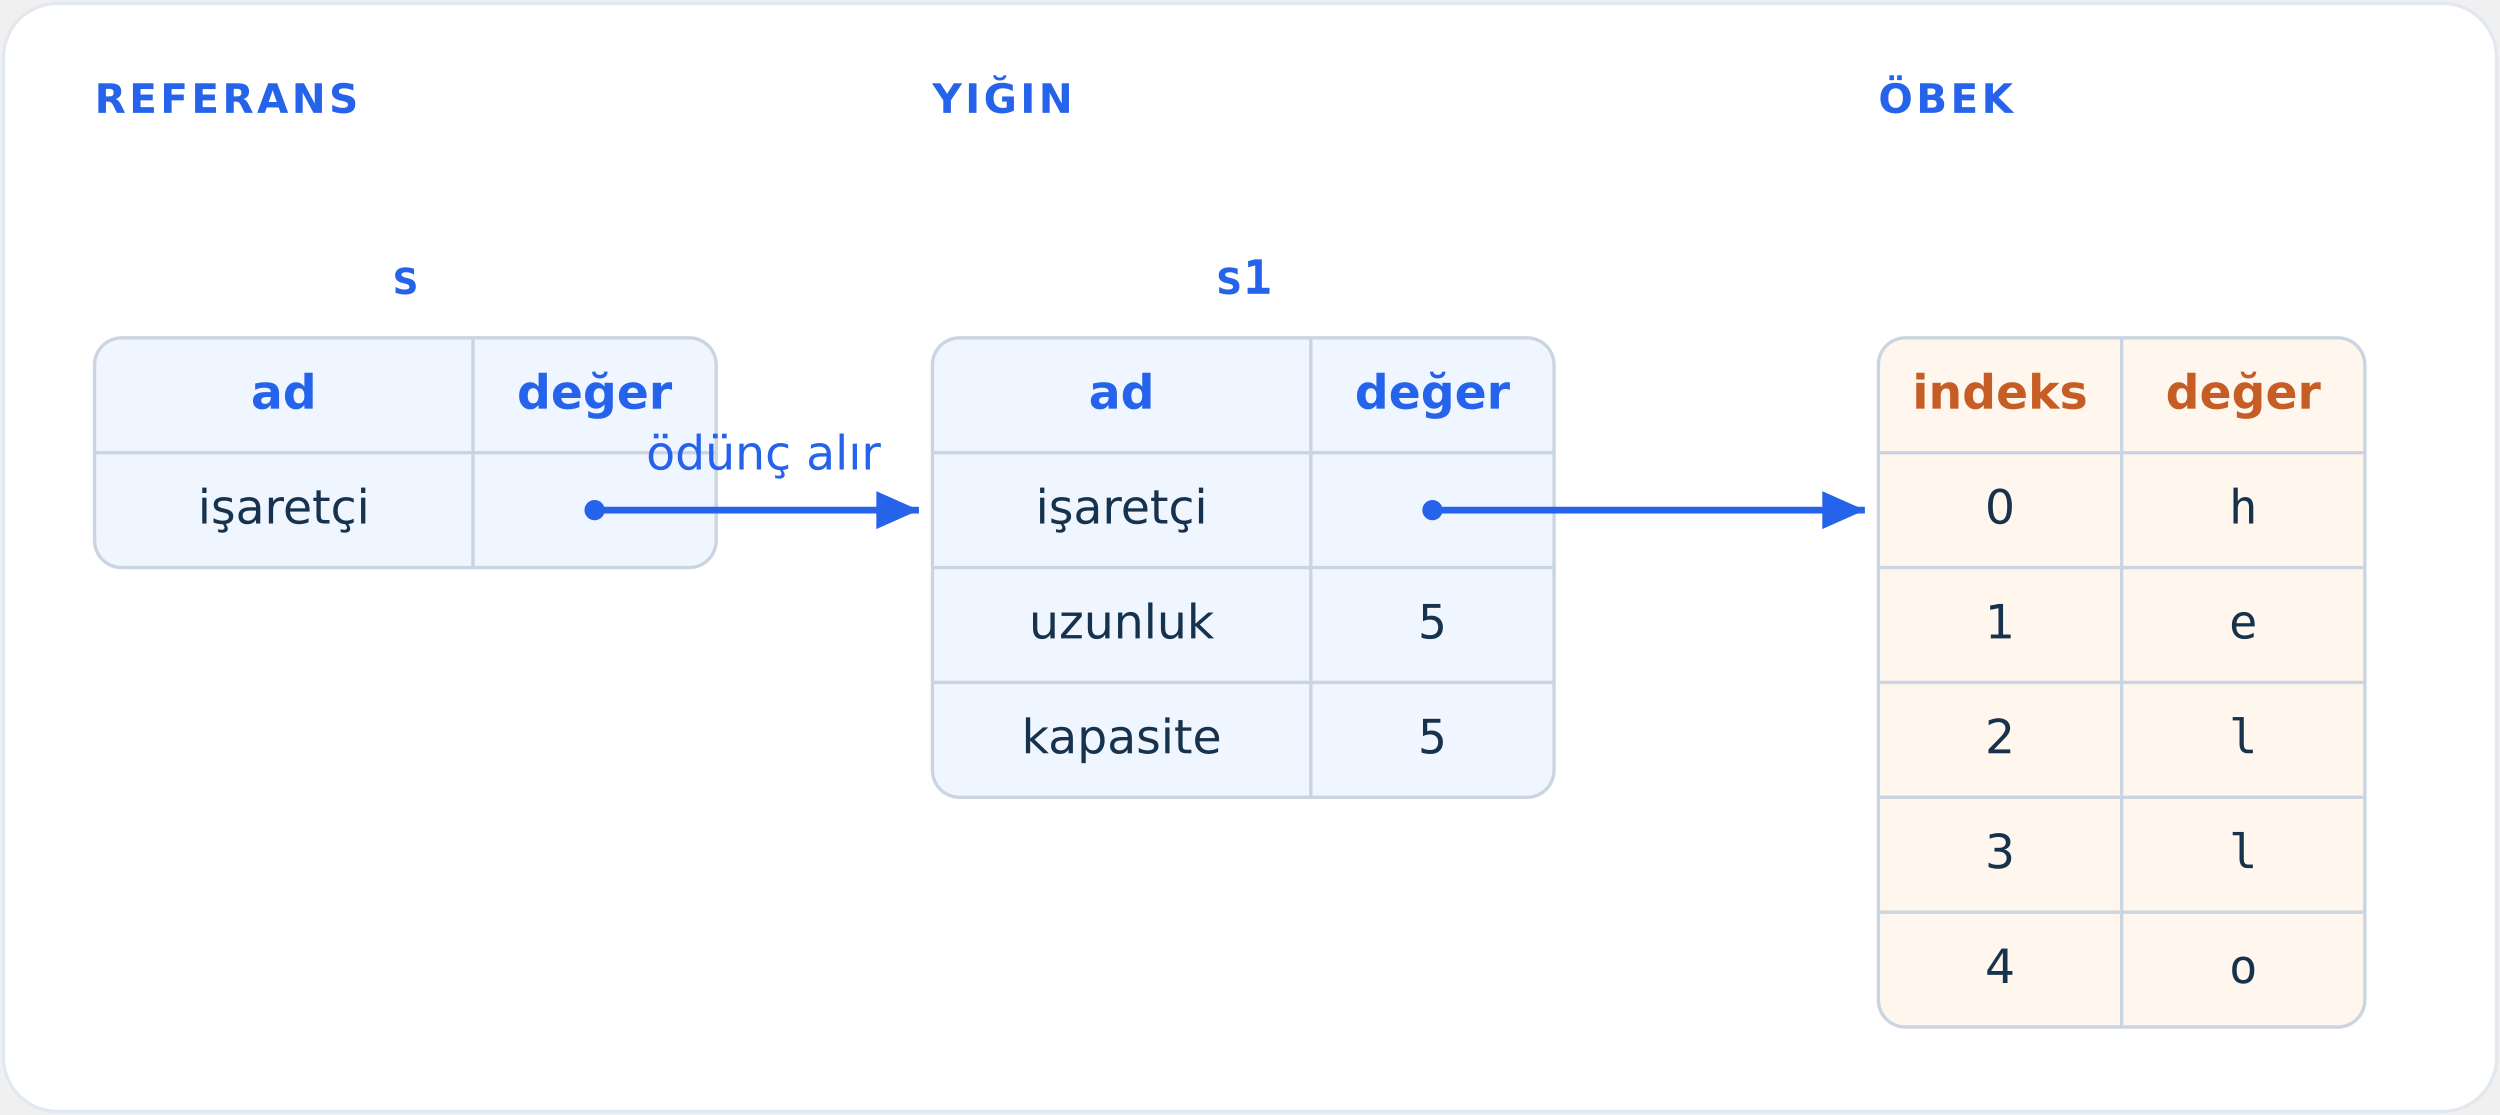
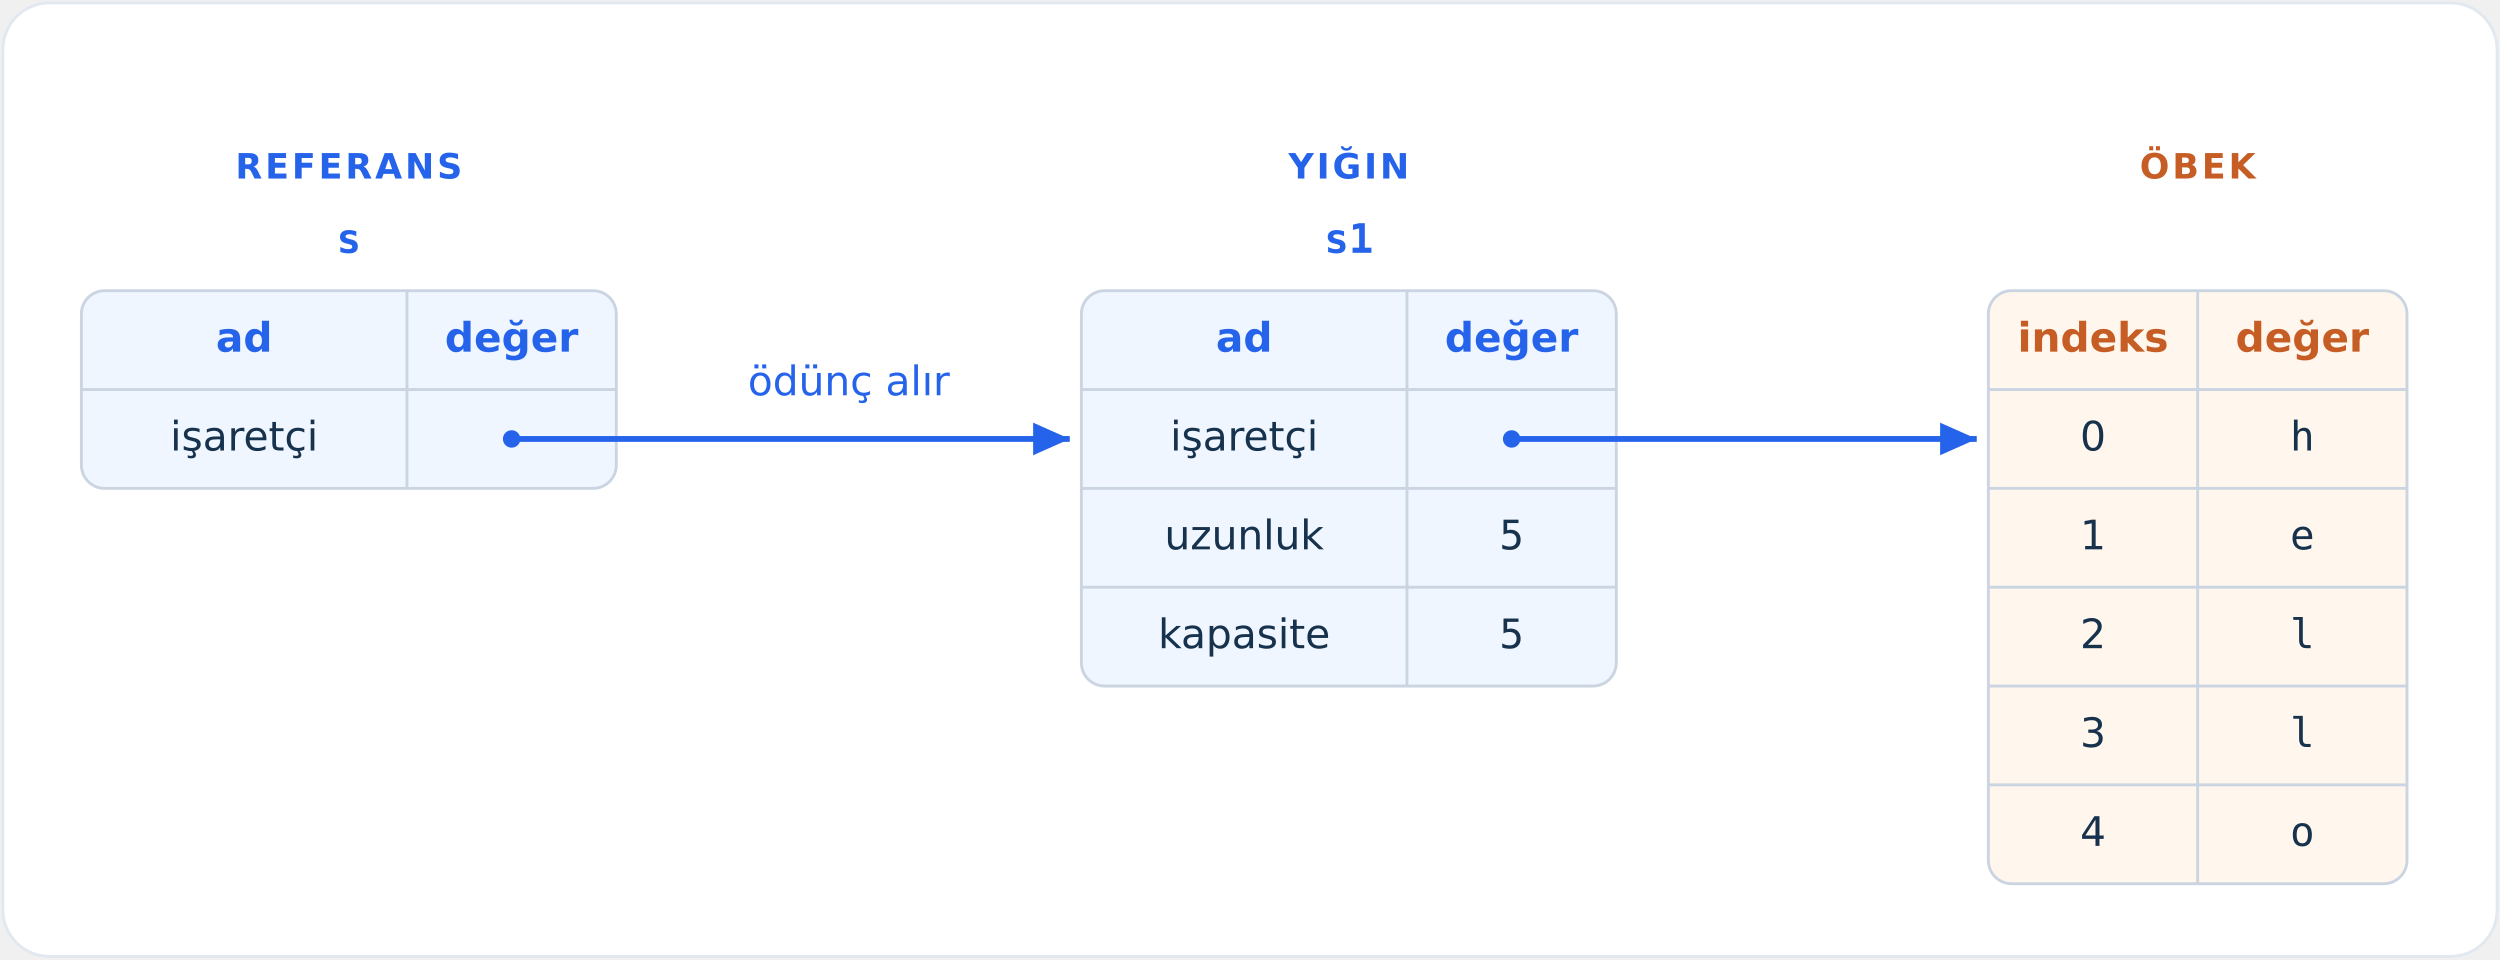
- <svg xmlns="http://www.w3.org/2000/svg" width="740" height="330" viewBox="0 0 740 330" preserveAspectRatio="xMidYMid meet" role="img" aria-labelledby="title desc">
+ <svg xmlns="http://www.w3.org/2000/svg" width="860" height="330" viewBox="0 0 860 330" preserveAspectRatio="xMidYMid meet" role="img" aria-labelledby="title desc">
  <defs>
    <marker id="arrow" viewBox="0 0 10 10" refX="9" refY="5" markerWidth="7" markerHeight="7" orient="auto-start-reverse">
      <path d="M 0 1 L 9 5 L 0 9 Z" fill="#2563eb" />
    </marker>
  </defs>
  <style>text { font-family: "DejaVu Sans", sans-serif; fill: #17324d; font-size: 14px; } .label { font-size: 12px; font-weight: 600; letter-spacing: 1px; } .code { font-family: "DejaVu Sans Mono", monospace; } .heading { font-weight: 600; } .grid { stroke: #cbd5e1; stroke-width: 1; }</style>
-   <rect x="1" y="1" width="738" height="328" rx="16" fill="#fff" stroke="#e2e8f0" />
-   <text x="28" y="30" text-anchor="start" dominant-baseline="middle" class="label" style="fill:#2563eb">REFERANS</text>
-   <text x="276" y="30" text-anchor="start" dominant-baseline="middle" class="label" style="fill:#2563eb">YIĞIN</text>
-   <text x="556" y="30" text-anchor="start" dominant-baseline="middle" class="label" style="fill:#2563eb">ÖBEK</text>
+   <rect x="1" y="1" width="858" height="328" rx="16" fill="#fff" stroke="#e2e8f0" />
+   <text x="120" y="58" text-anchor="middle" dominant-baseline="middle" class="label" style="fill:#2563eb">REFERANS</text>
+   <text x="464" y="58" text-anchor="middle" dominant-baseline="middle" class="label" style="fill:#2563eb">YIĞIN</text>
+   <text x="756" y="58" text-anchor="middle" dominant-baseline="middle" class="label" style="fill:#c65d24">ÖBEK</text>
  <text x="120.0" y="83" text-anchor="middle" dominant-baseline="middle" class="code heading" style="fill:#2563eb">s</text>
  <rect x="28" y="100" width="184" height="68" rx="8" fill="#eff6ff" stroke="#cbd5e1" />
  <path d="M28,134 H212 M140,100 V168" class="grid" fill="none" />
  <text x="84.0" y="117" text-anchor="middle" dominant-baseline="middle" class="heading" style="fill:#2563eb">ad</text>
  <text x="176.0" y="117" text-anchor="middle" dominant-baseline="middle" class="heading" style="fill:#2563eb">değer</text>
  <text x="84.0" y="151" text-anchor="middle" dominant-baseline="middle" class="">işaretçi</text>
  <text x="176.0" y="151" text-anchor="middle" dominant-baseline="middle" class="code" />
-   <text x="368.0" y="83" text-anchor="middle" dominant-baseline="middle" class="code heading" style="fill:#2563eb">s1</text>
-   <rect x="276" y="100" width="184" height="136" rx="8" fill="#eff6ff" stroke="#cbd5e1" />
-   <path d="M276,134 H460 M388,100 V236" class="grid" fill="none" />
-   <path d="M276,168 H460" class="grid" />
-   <path d="M276,202 H460" class="grid" />
-   <text x="332.0" y="117" text-anchor="middle" dominant-baseline="middle" class="heading" style="fill:#2563eb">ad</text>
-   <text x="424.0" y="117" text-anchor="middle" dominant-baseline="middle" class="heading" style="fill:#2563eb">değer</text>
-   <text x="332.0" y="151" text-anchor="middle" dominant-baseline="middle" class="">işaretçi</text>
-   <text x="424.0" y="151" text-anchor="middle" dominant-baseline="middle" class="code" />
-   <text x="332.0" y="185" text-anchor="middle" dominant-baseline="middle" class="">uzunluk</text>
-   <text x="424.0" y="185" text-anchor="middle" dominant-baseline="middle" class="code">5</text>
-   <text x="332.0" y="219" text-anchor="middle" dominant-baseline="middle" class="">kapasite</text>
-   <text x="424.0" y="219" text-anchor="middle" dominant-baseline="middle" class="code">5</text>
-   <rect x="556" y="100" width="144" height="204" rx="8" fill="#fff7ed" stroke="#cbd5e1" />
-   <path d="M556,134 H700 M628,100 V304" class="grid" fill="none" />
-   <path d="M556,168 H700" class="grid" />
-   <path d="M556,202 H700" class="grid" />
-   <path d="M556,236 H700" class="grid" />
-   <path d="M556,270 H700" class="grid" />
-   <text x="592.0" y="117" text-anchor="middle" dominant-baseline="middle" class="heading" style="fill:#c65d24">indeks</text>
-   <text x="664.0" y="117" text-anchor="middle" dominant-baseline="middle" class="heading" style="fill:#c65d24">değer</text>
-   <text x="592.0" y="151" text-anchor="middle" dominant-baseline="middle" class="">0</text>
-   <text x="664.0" y="151" text-anchor="middle" dominant-baseline="middle" class="code">h</text>
-   <text x="592.0" y="185" text-anchor="middle" dominant-baseline="middle" class="">1</text>
-   <text x="664.0" y="185" text-anchor="middle" dominant-baseline="middle" class="code">e</text>
-   <text x="592.0" y="219" text-anchor="middle" dominant-baseline="middle" class="">2</text>
-   <text x="664.0" y="219" text-anchor="middle" dominant-baseline="middle" class="code">l</text>
-   <text x="592.0" y="253" text-anchor="middle" dominant-baseline="middle" class="">3</text>
-   <text x="664.0" y="253" text-anchor="middle" dominant-baseline="middle" class="code">l</text>
-   <text x="592.0" y="287" text-anchor="middle" dominant-baseline="middle" class="">4</text>
-   <text x="664.0" y="287" text-anchor="middle" dominant-baseline="middle" class="code">o</text>
+   <text x="464.0" y="83" text-anchor="middle" dominant-baseline="middle" class="code heading" style="fill:#2563eb">s1</text>
+   <rect x="372" y="100" width="184" height="136" rx="8" fill="#eff6ff" stroke="#cbd5e1" />
+   <path d="M372,134 H556 M484,100 V236" class="grid" fill="none" />
+   <path d="M372,168 H556" class="grid" />
+   <path d="M372,202 H556" class="grid" />
+   <text x="428.0" y="117" text-anchor="middle" dominant-baseline="middle" class="heading" style="fill:#2563eb">ad</text>
+   <text x="520.0" y="117" text-anchor="middle" dominant-baseline="middle" class="heading" style="fill:#2563eb">değer</text>
+   <text x="428.0" y="151" text-anchor="middle" dominant-baseline="middle" class="">işaretçi</text>
+   <text x="520.0" y="151" text-anchor="middle" dominant-baseline="middle" class="code" />
+   <text x="428.0" y="185" text-anchor="middle" dominant-baseline="middle" class="">uzunluk</text>
+   <text x="520.0" y="185" text-anchor="middle" dominant-baseline="middle" class="code">5</text>
+   <text x="428.0" y="219" text-anchor="middle" dominant-baseline="middle" class="">kapasite</text>
+   <text x="520.0" y="219" text-anchor="middle" dominant-baseline="middle" class="code">5</text>
+   <rect x="684" y="100" width="144" height="204" rx="8" fill="#fff7ed" stroke="#cbd5e1" />
+   <path d="M684,134 H828 M756,100 V304" class="grid" fill="none" />
+   <path d="M684,168 H828" class="grid" />
+   <path d="M684,202 H828" class="grid" />
+   <path d="M684,236 H828" class="grid" />
+   <path d="M684,270 H828" class="grid" />
+   <text x="720.0" y="117" text-anchor="middle" dominant-baseline="middle" class="heading" style="fill:#c65d24">indeks</text>
+   <text x="792.0" y="117" text-anchor="middle" dominant-baseline="middle" class="heading" style="fill:#c65d24">değer</text>
+   <text x="720.0" y="151" text-anchor="middle" dominant-baseline="middle" class="">0</text>
+   <text x="792.0" y="151" text-anchor="middle" dominant-baseline="middle" class="code">h</text>
+   <text x="720.0" y="185" text-anchor="middle" dominant-baseline="middle" class="">1</text>
+   <text x="792.0" y="185" text-anchor="middle" dominant-baseline="middle" class="code">e</text>
+   <text x="720.0" y="219" text-anchor="middle" dominant-baseline="middle" class="">2</text>
+   <text x="792.0" y="219" text-anchor="middle" dominant-baseline="middle" class="code">l</text>
+   <text x="720.0" y="253" text-anchor="middle" dominant-baseline="middle" class="">3</text>
+   <text x="792.0" y="253" text-anchor="middle" dominant-baseline="middle" class="code">l</text>
+   <text x="720.0" y="287" text-anchor="middle" dominant-baseline="middle" class="">4</text>
+   <text x="792.0" y="287" text-anchor="middle" dominant-baseline="middle" class="code">o</text>
  <circle cx="176.0" cy="151" r="3" fill="#2563eb" />
-   <path d="M176.0,151 L272,151" fill="none" stroke="#2563eb" stroke-width="2" marker-end="url(#arrow)" />
-   <text x="226.0" y="135.0" text-anchor="middle" dominant-baseline="middle" class="" style="fill:#2563eb">ödünç alır</text>
-   <circle cx="424.0" cy="151" r="3" fill="#2563eb" />
-   <path d="M424.0,151 L552,151" fill="none" stroke="#2563eb" stroke-width="2" marker-end="url(#arrow)" />
+   <path d="M176.0,151 L368,151" fill="none" stroke="#2563eb" stroke-width="2" marker-end="url(#arrow)" />
+   <text x="292" y="132" text-anchor="middle" dominant-baseline="middle" class="" style="fill:#2563eb">ödünç alır</text>
+   <circle cx="520.0" cy="151" r="3" fill="#2563eb" />
+   <path d="M520.0,151 L680,151" fill="none" stroke="#2563eb" stroke-width="2" marker-end="url(#arrow)" />
</svg>
